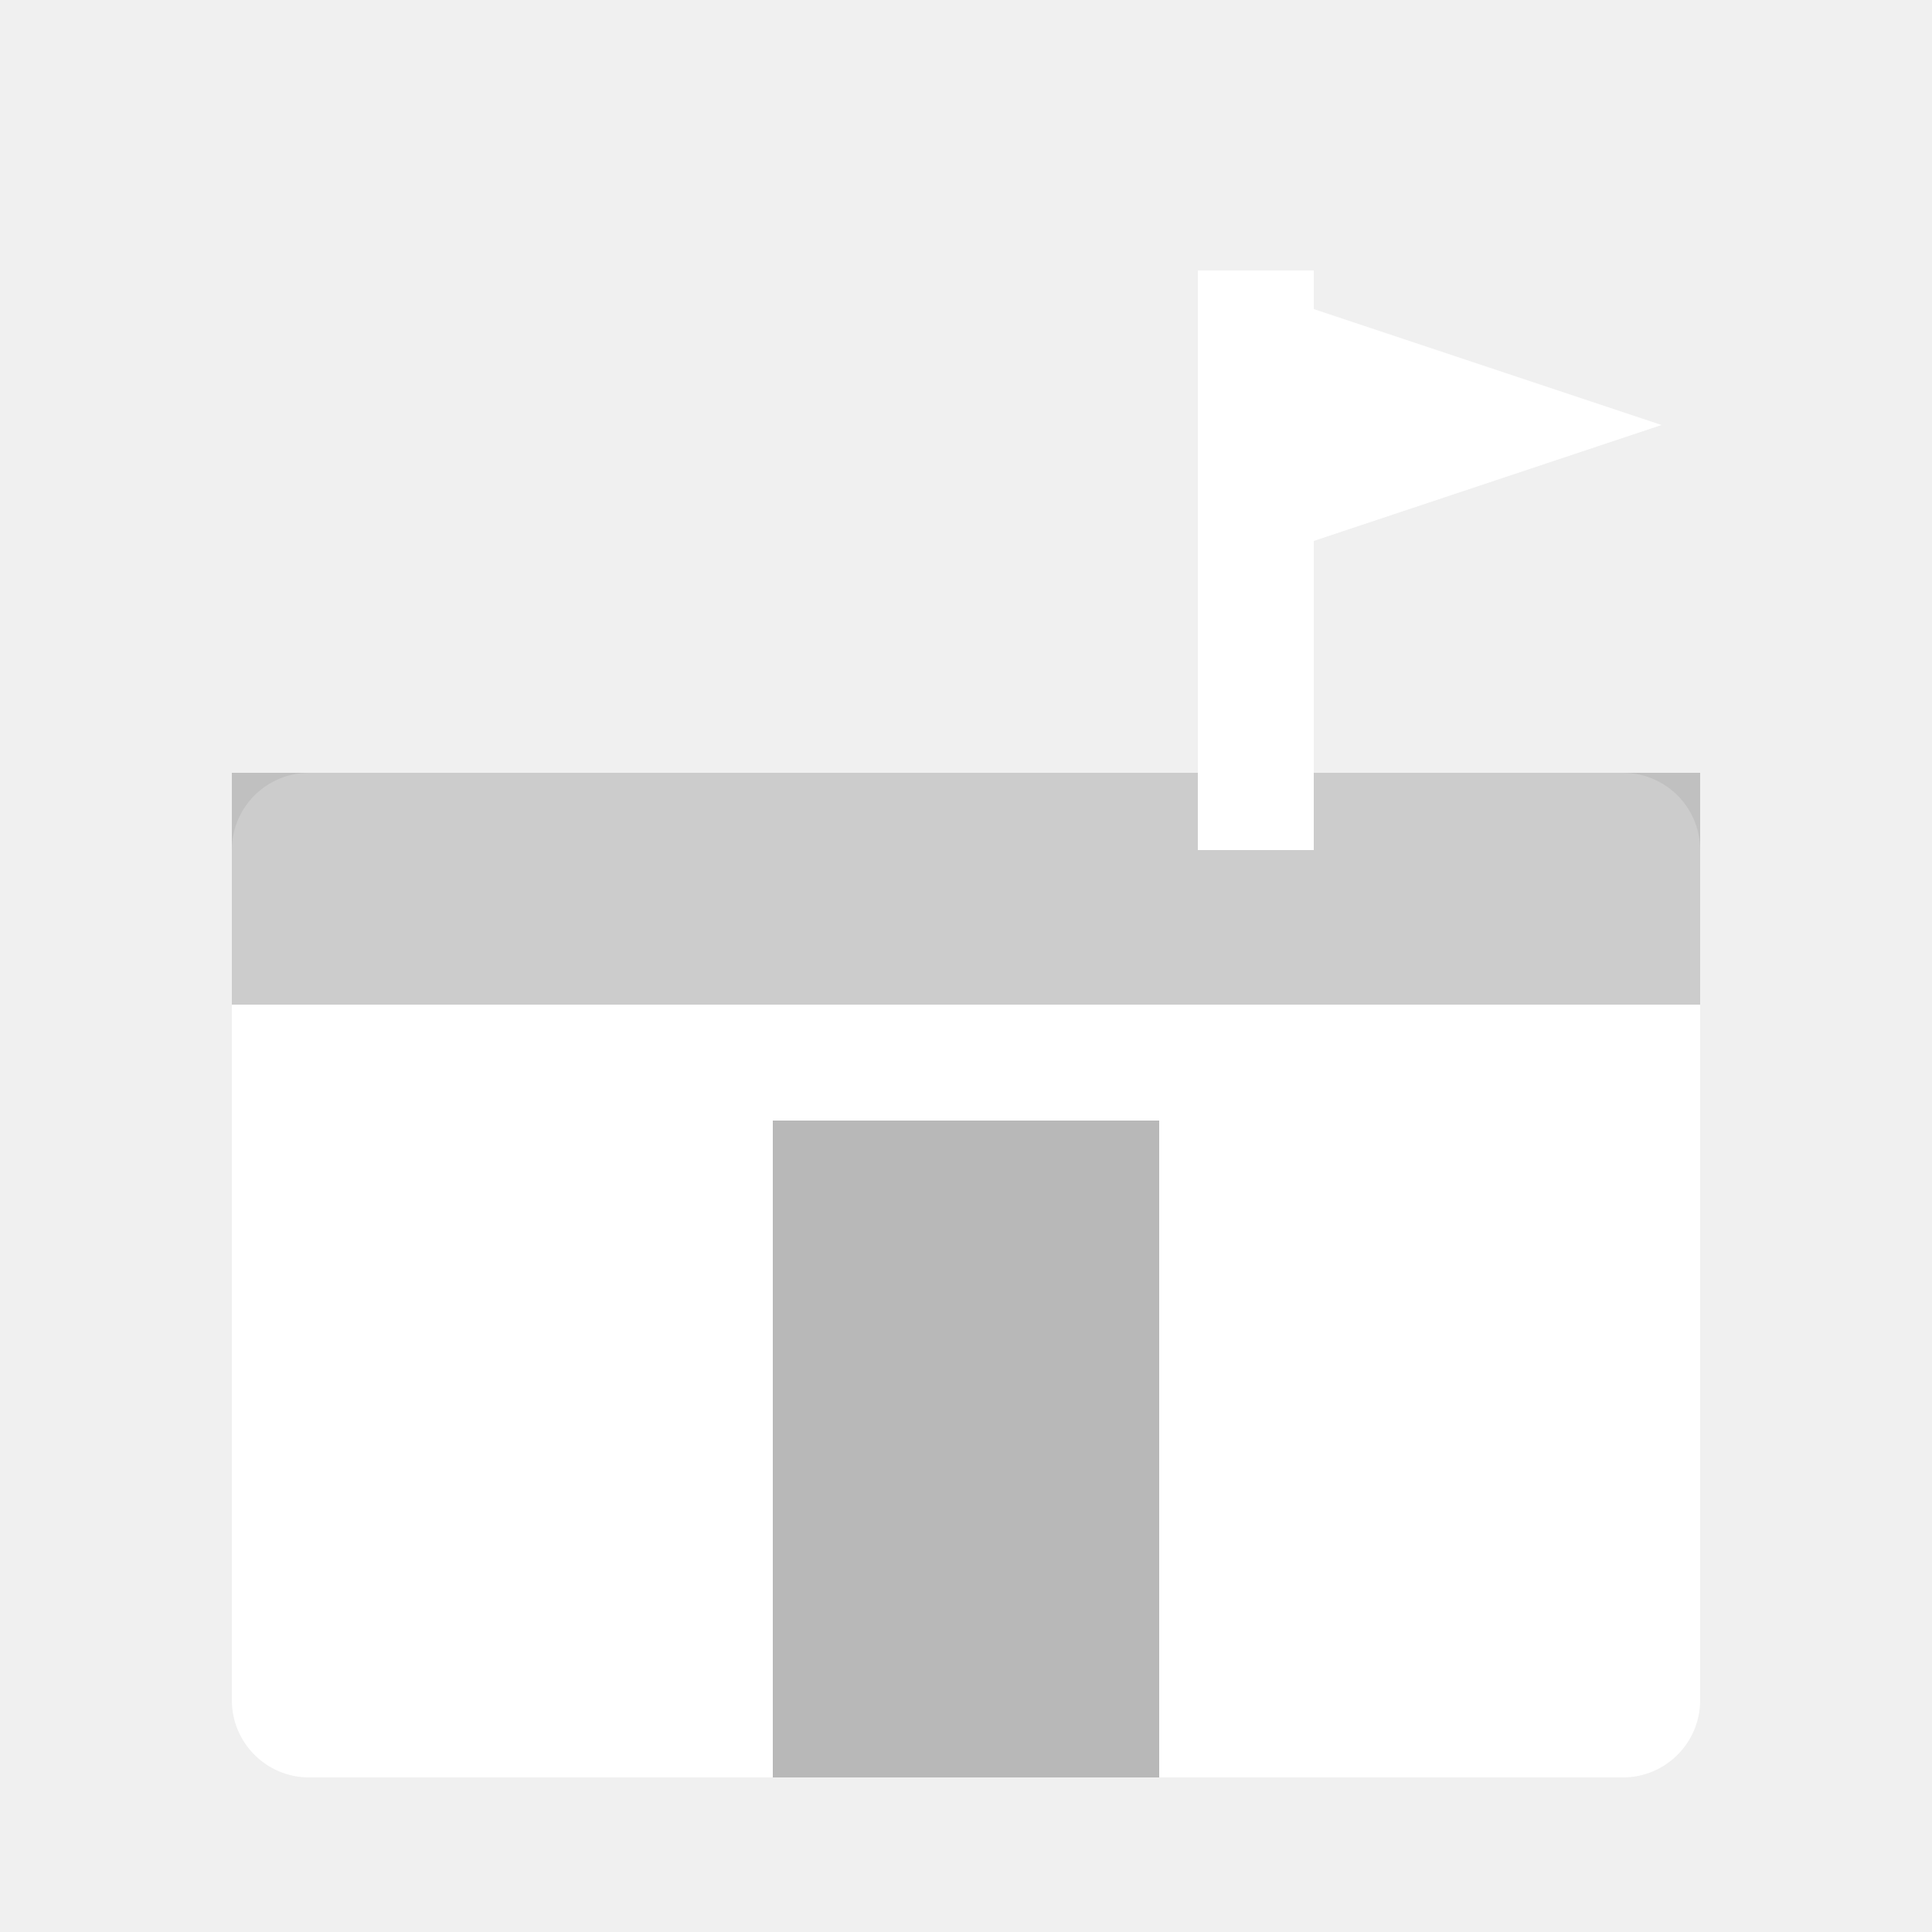
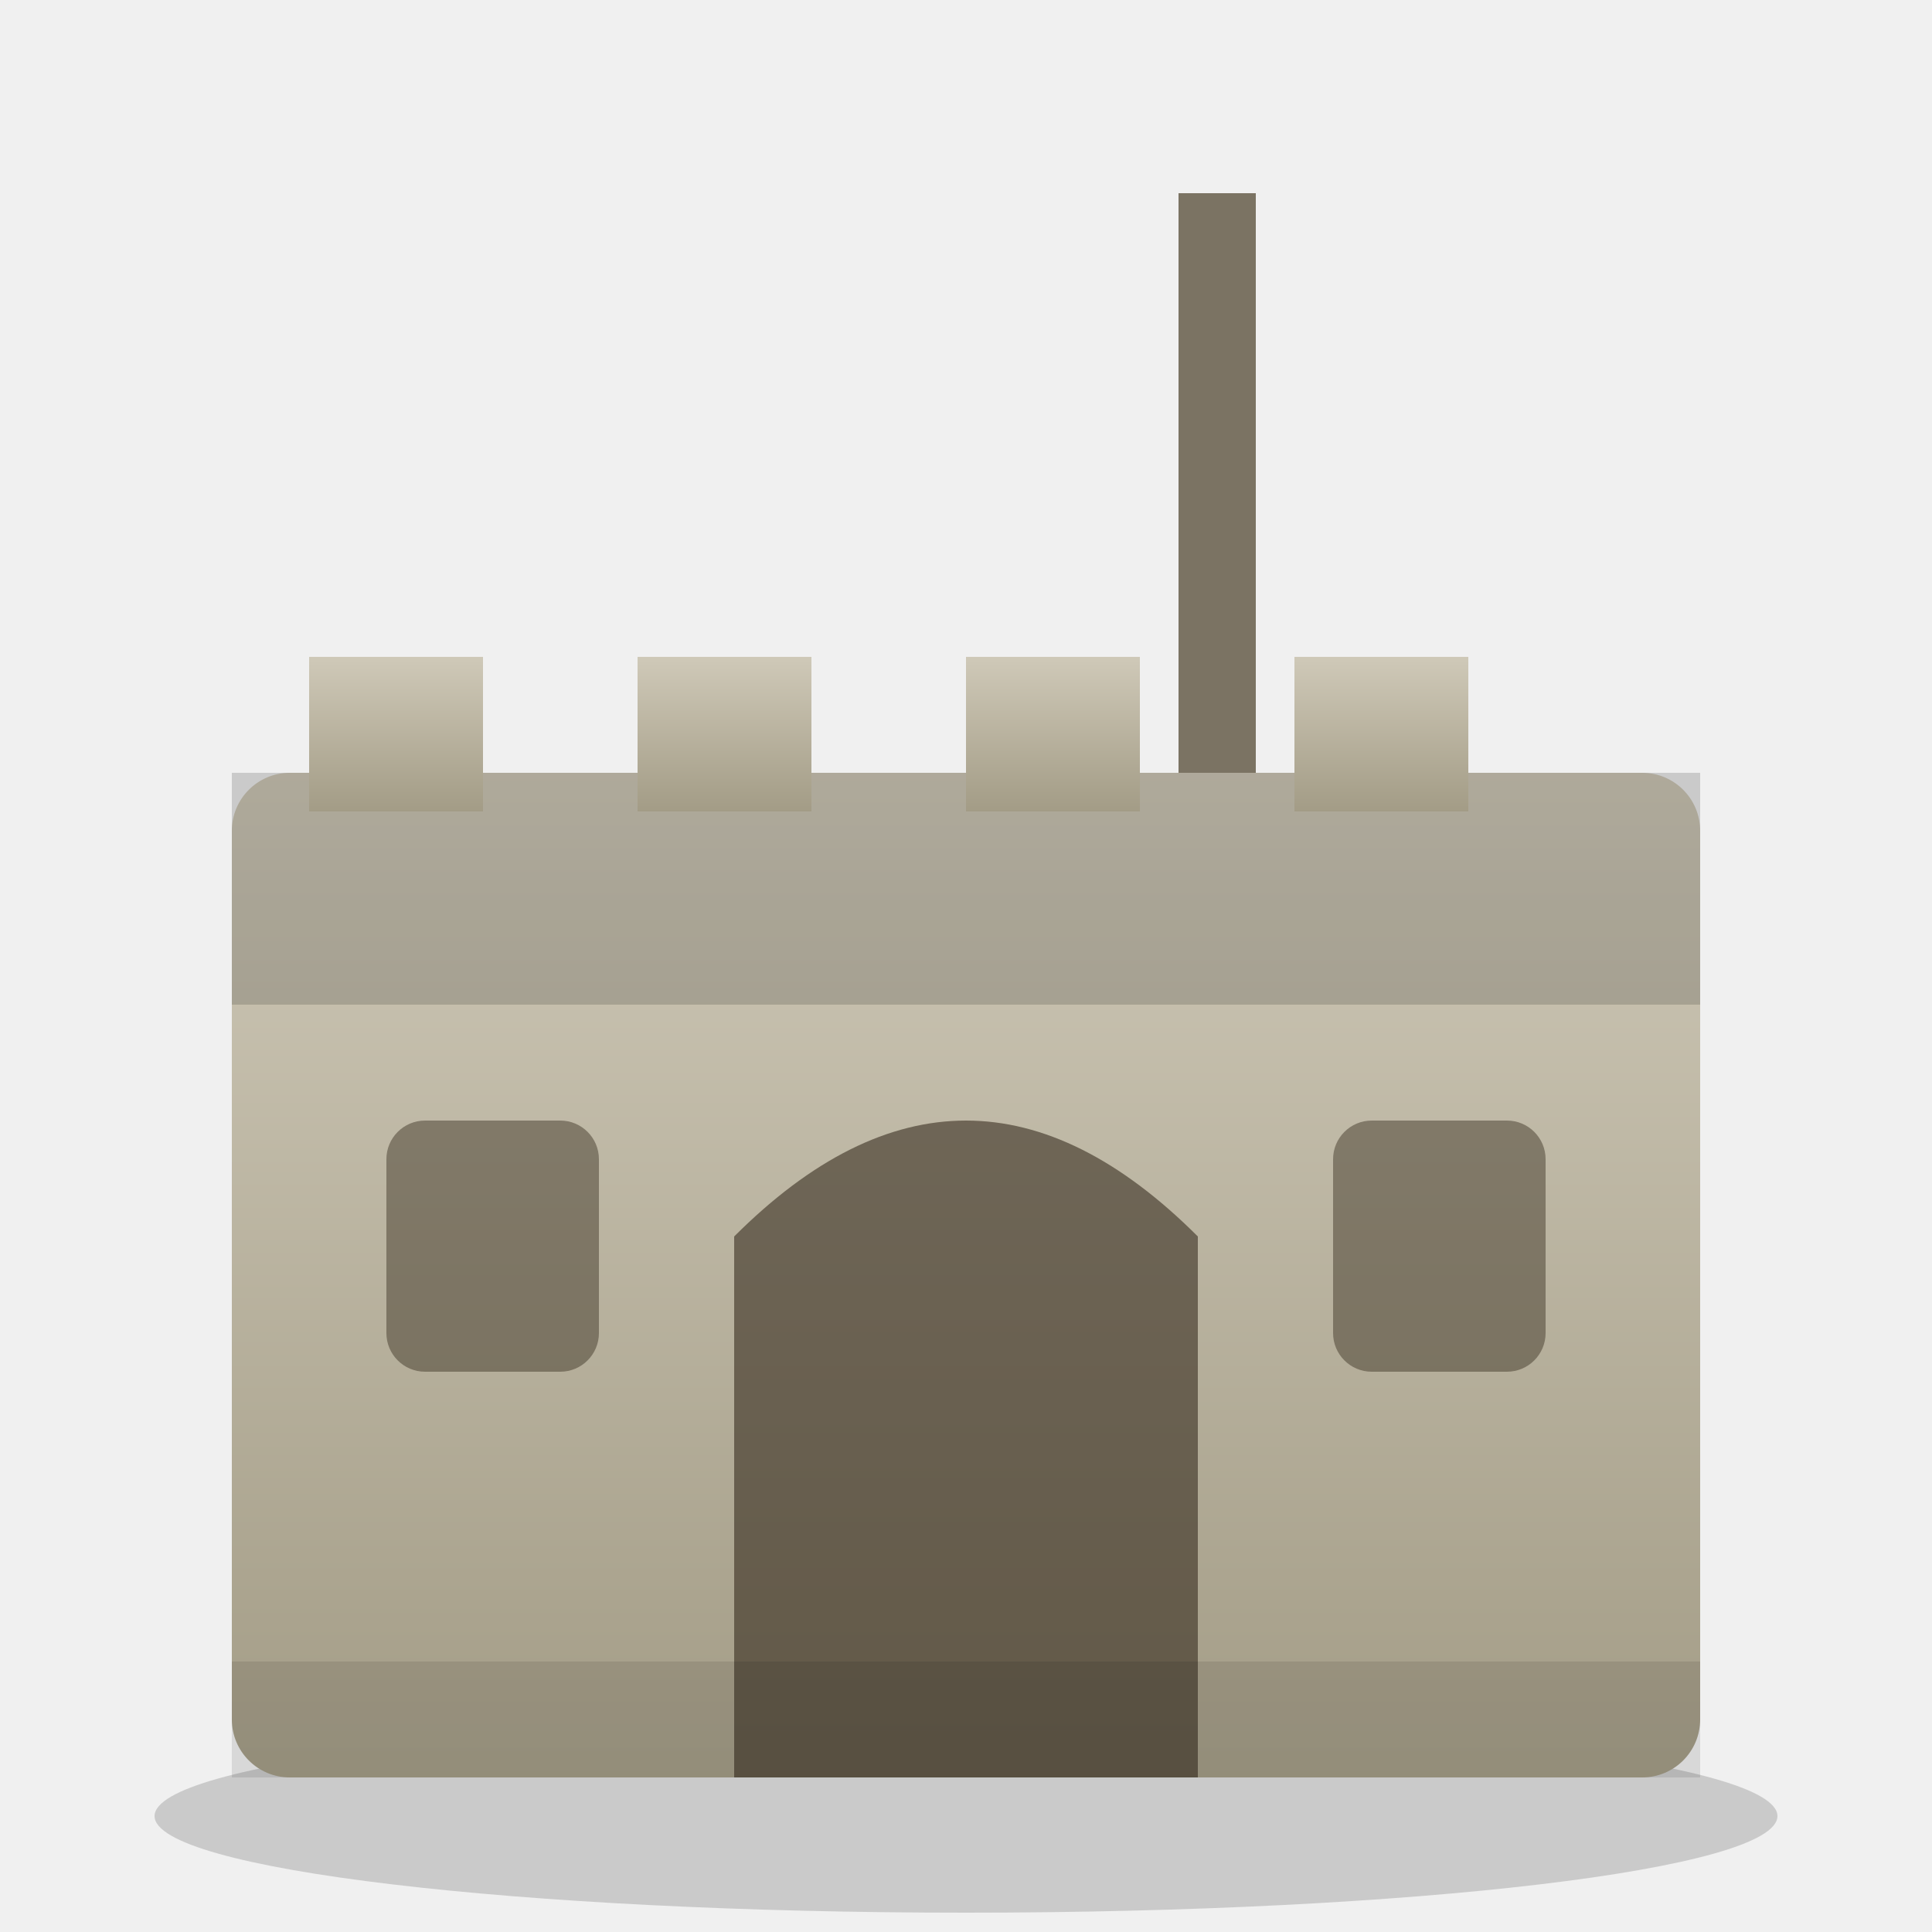
<svg xmlns="http://www.w3.org/2000/svg" viewBox="0 0 100 100">
-   <rect x="12" y="40" width="76" height="52" rx="4" fill="#ffffff" />
-   <rect x="12" y="40" width="76" height="12" fill="#000000" opacity="0.2" />
-   <rect x="40" y="58" width="20" height="34" fill="#000000" opacity="0.28" />
-   <rect x="62" y="14" width="6" height="30" fill="#ffffff" />
-   <polygon points="68,16 86,22 68,28" fill="#ffffff" />
+   <defs>
+     <linearGradient id="bWall" x1="0" y1="0" x2="0" y2="1">
+       <stop offset="0" stop-color="#cfc9b8" />
+       <stop offset="1" stop-color="#a39c86" />
+     </linearGradient>
+   </defs>
+   <ellipse cx="50" cy="94" rx="42" ry="5" fill="#000000" opacity="0.16" />
+   <rect x="61" y="10" width="4" height="34" fill="#7b7363" />
+   <rect x="12" y="40" width="76" height="52" rx="3" fill="url(#bWall)" />
+   <rect x="12" y="40" width="76" height="12" fill="#000000" opacity="0.16" />
+   <rect x="16" y="34" width="9" height="8" fill="url(#bWall)" />
+   <rect x="33" y="34" width="9" height="8" fill="url(#bWall)" />
+   <rect x="50" y="34" width="9" height="8" fill="url(#bWall)" />
+   <rect x="67" y="34" width="9" height="8" fill="url(#bWall)" />
+   <path d="M38 92 L38 64 Q50 52 62 64 L62 92 Z" fill="#2c2114" opacity="0.55" />
+   <rect x="20" y="58" width="11" height="13" rx="2" fill="#2c2114" opacity="0.42" />
+   <rect x="69" y="58" width="11" height="13" rx="2" fill="#2c2114" opacity="0.42" />
+   <rect x="12" y="86" width="76" height="6" fill="#000000" opacity="0.1" />
</svg>
